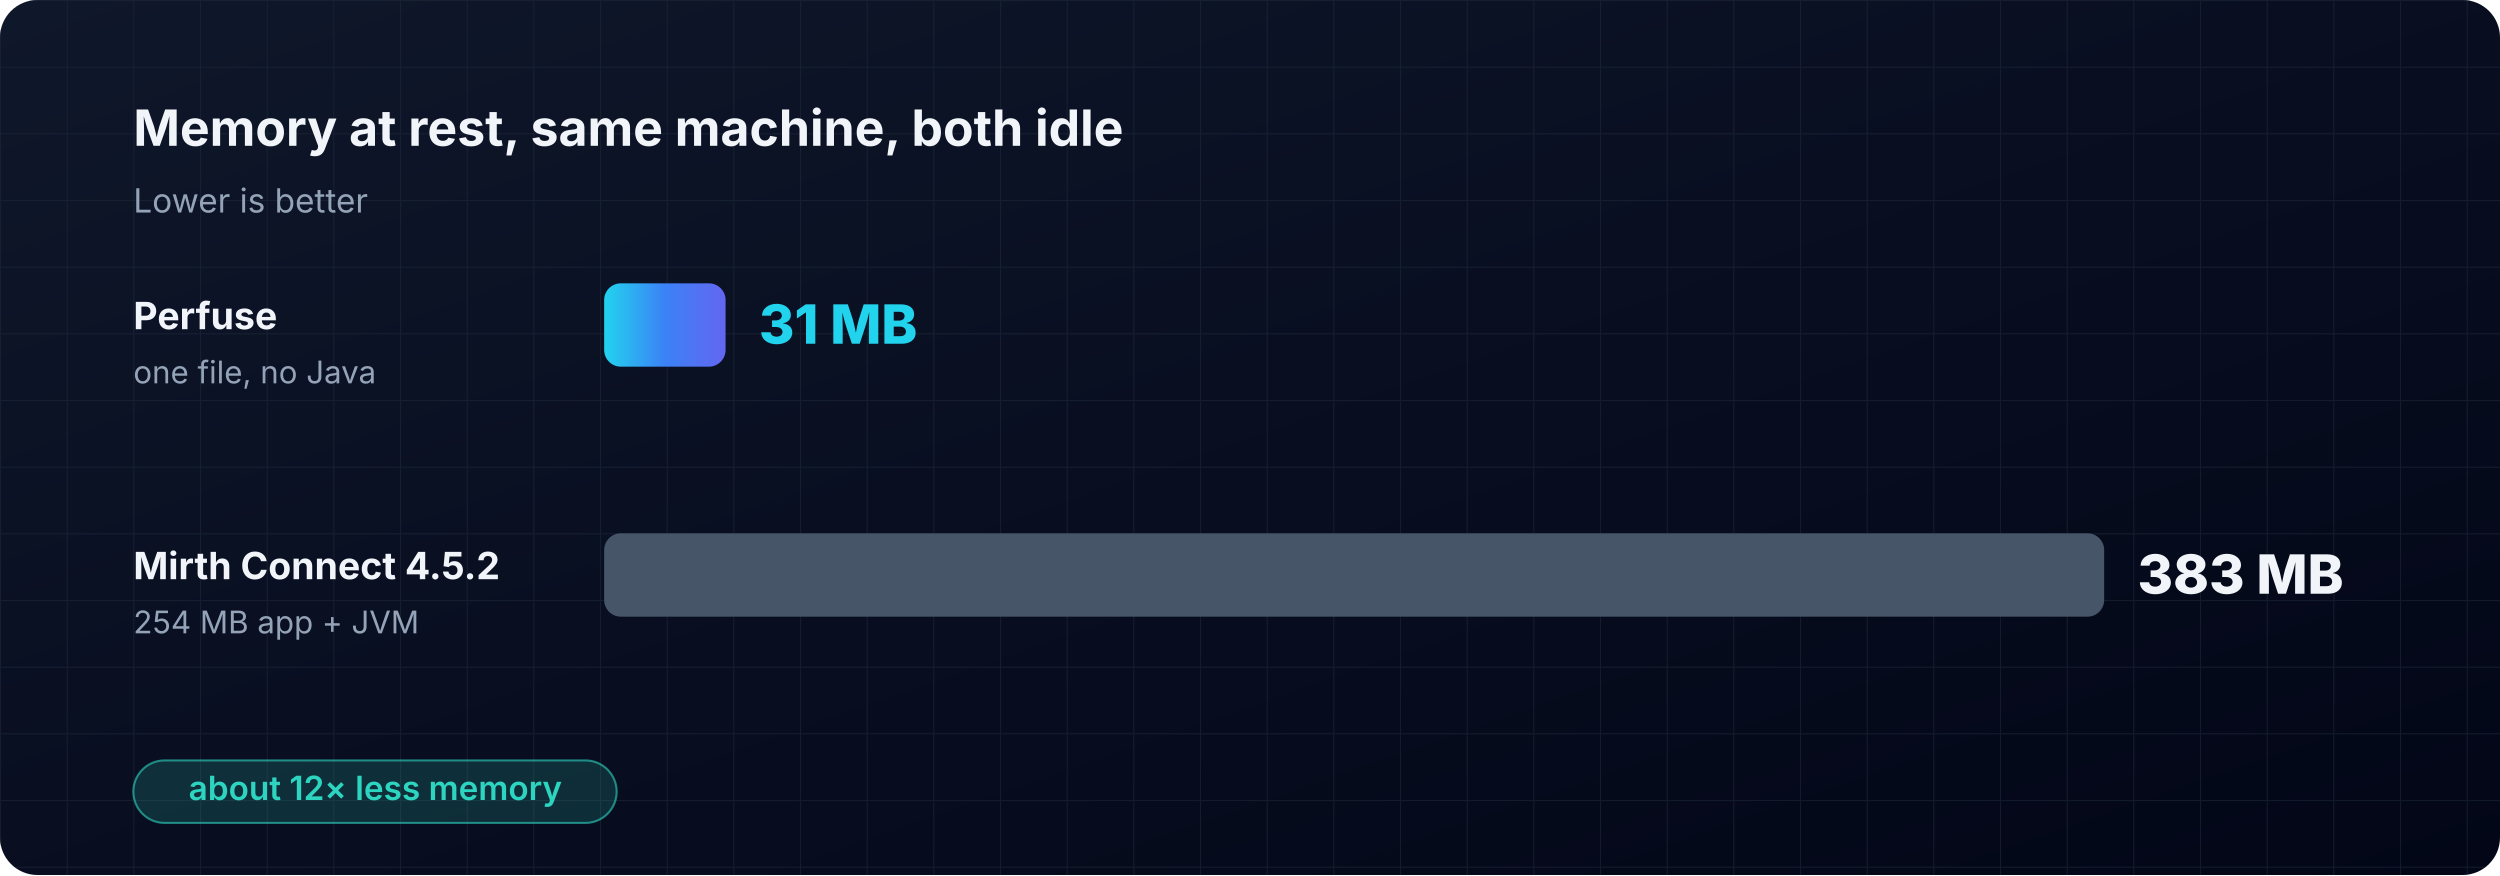
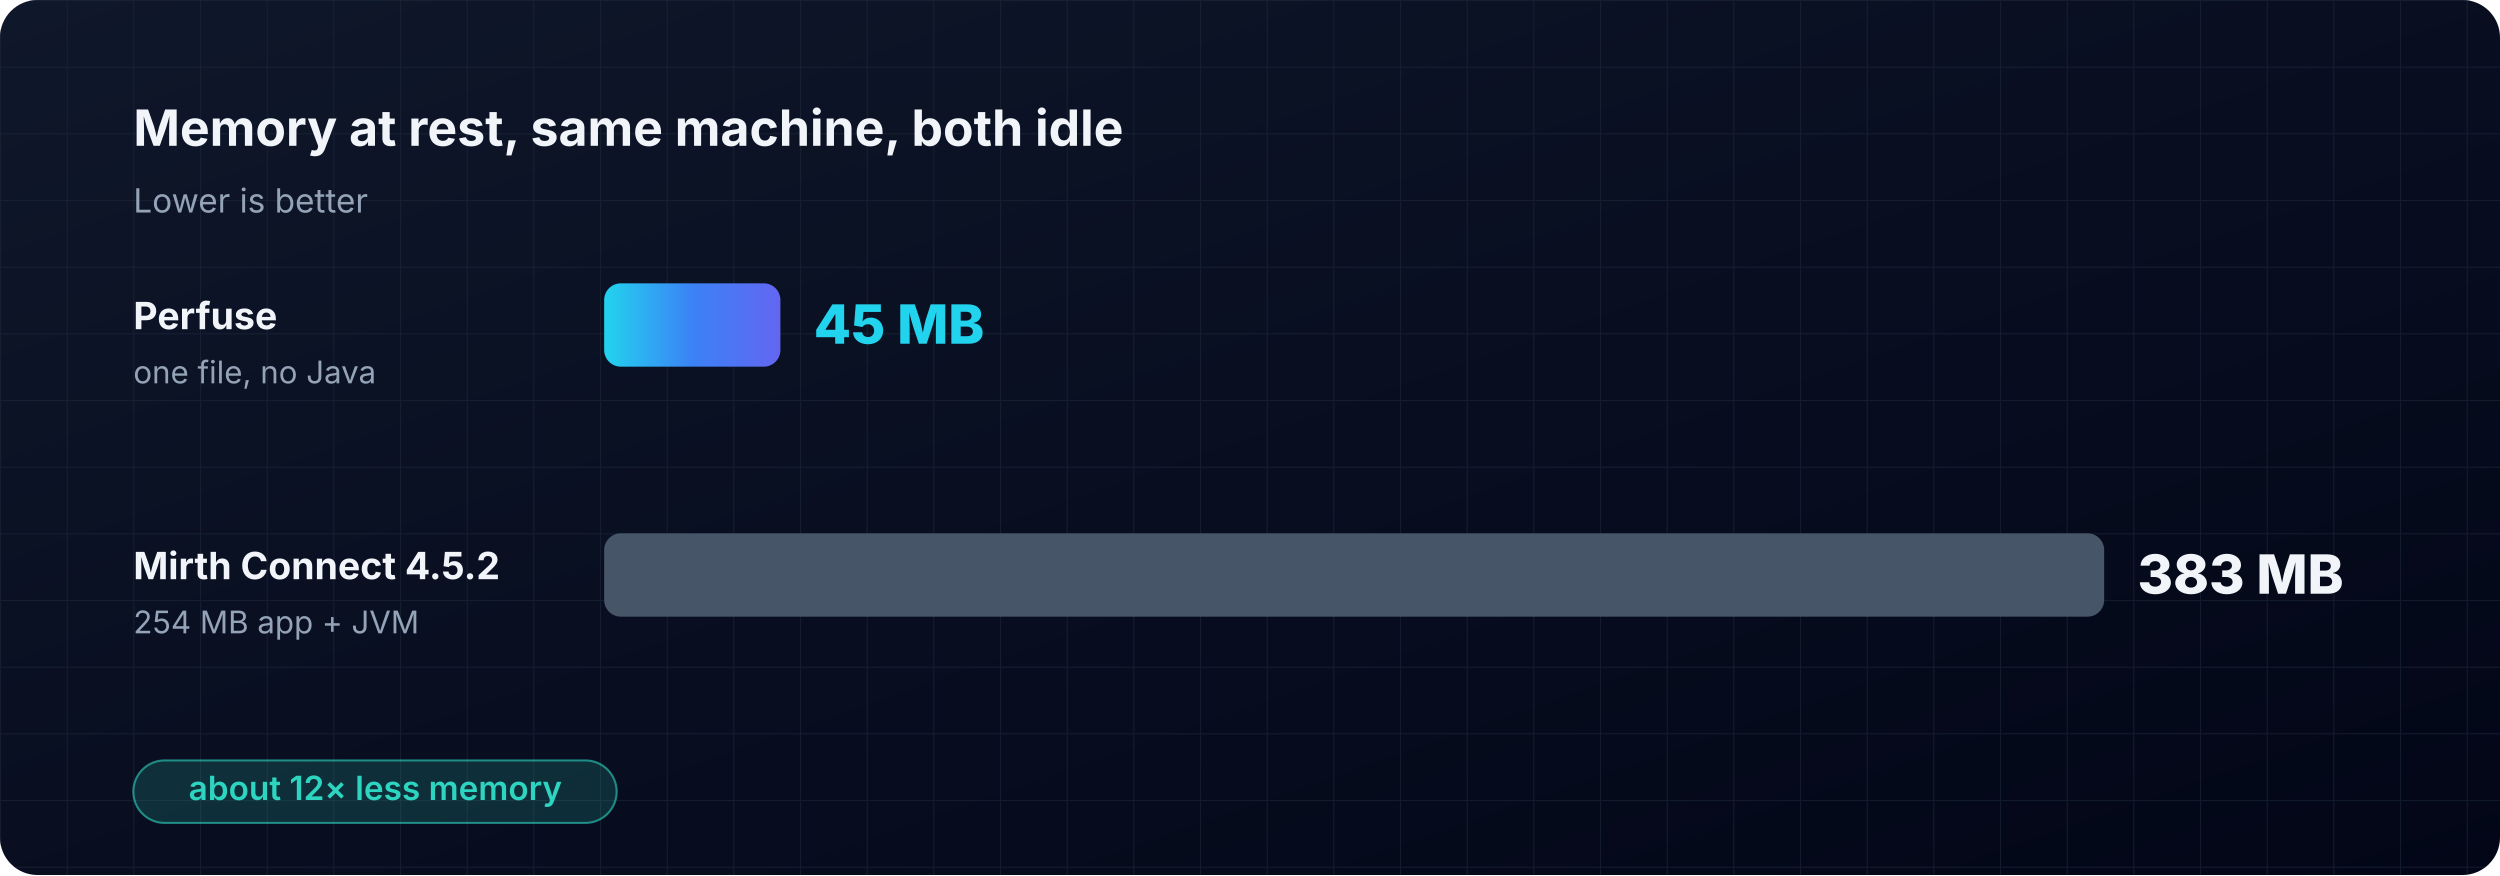
- <svg xmlns="http://www.w3.org/2000/svg" viewBox="0 0 1200 420" width="1200" height="420" role="img" aria-label="Bar chart: Perfuse uses 31 MB of memory at rest against Mirth Connect 4.5.2's 383 MB, measured on the same machine with both idle. Perfuse is one file; Mirth is a 254 MB application plus a Java runtime.">
+ <svg xmlns="http://www.w3.org/2000/svg" viewBox="0 0 1200 420" width="1200" height="420" role="img" aria-label="Bar chart: Perfuse uses 45 MB of memory at rest against Mirth Connect 4.5.2's 383 MB, measured on the same machine with both idle. Perfuse is one file; Mirth is a 254 MB application plus a Java runtime.">
  <defs>
    <linearGradient id="bg" x1="0" y1="0" x2="1" y2="1">
      <stop offset="0%" stop-color="#0f172a" />
      <stop offset="100%" stop-color="#020617" />
    </linearGradient>
    <linearGradient id="flow" x1="0" y1="0" x2="1" y2="0">
      <stop offset="0%" stop-color="#22d3ee" />
      <stop offset="50%" stop-color="#3b82f6" />
      <stop offset="100%" stop-color="#6366f1" />
    </linearGradient>
    <linearGradient id="flowLine" gradientUnits="userSpaceOnUse" x1="0" y1="0" x2="1200" y2="0">
      <stop offset="0%" stop-color="#22d3ee" />
      <stop offset="50%" stop-color="#3b82f6" />
      <stop offset="100%" stop-color="#6366f1" />
    </linearGradient>
    <linearGradient id="hero" x1="0" y1="0" x2="1" y2="1">
      <stop offset="0%" stop-color="#22d3ee" stop-opacity="0.9" />
      <stop offset="100%" stop-color="#6366f1" stop-opacity="0.9" />
    </linearGradient>
    <radialGradient id="halo" cx="0.5" cy="0.5" r="0.5">
      <stop offset="0%" stop-color="#3b82f6" stop-opacity="0.45" />
      <stop offset="100%" stop-color="#3b82f6" stop-opacity="0" />
    </radialGradient>
    <filter id="glow" x="-50%" y="-50%" width="200%" height="200%">
      <feGaussianBlur stdDeviation="6" result="b" />
      <feMerge>
        <feMergeNode in="b" />
        <feMergeNode in="SourceGraphic" />
      </feMerge>
    </filter>
    <filter id="lift" x="-20%" y="-20%" width="140%" height="160%">
      <feDropShadow dx="0" dy="6" stdDeviation="8" flood-color="#000" flood-opacity="0.35" />
    </filter>
    <marker id="tip" viewBox="0 0 10 10" refX="8" refY="5" markerWidth="6" markerHeight="6" orient="auto-start-reverse">
      <path d="M0 0 L10 5 L0 10 z" fill="#3b82f6" />
    </marker>
    <pattern id="grid" width="32" height="32" patternUnits="userSpaceOnUse">
      <path d="M32 0H0V32" fill="none" stroke="#1e293b" stroke-width="1" />
    </pattern>
  </defs>
  <rect width="1200" height="420" rx="18" fill="url(#bg)" />
  <rect width="1200" height="420" rx="18" fill="url(#grid)" opacity="0.55" />
  <text x="64" y="70" font-family="Inter, system-ui, -apple-system, 'Segoe UI', Roboto, sans-serif" font-size="24" font-weight="700" fill="#f1f5f9" text-anchor="start" opacity="1">Memory at rest, same machine, both idle</text>
  <text x="64" y="102" font-family="Inter, system-ui, -apple-system, 'Segoe UI', Roboto, sans-serif" font-size="16" font-weight="400" fill="#94a3b8" text-anchor="start" opacity="1">Lower is better</text>
  <text x="64" y="158" font-family="Inter, system-ui, -apple-system, 'Segoe UI', Roboto, sans-serif" font-size="18" font-weight="700" fill="#f1f5f9" text-anchor="start" opacity="1">Perfuse</text>
  <text x="64" y="184" font-family="Inter, system-ui, -apple-system, 'Segoe UI', Roboto, sans-serif" font-size="15" font-weight="400" fill="#94a3b8" text-anchor="start" opacity="1">one file, no Java</text>
-   <rect x="290" y="136" width="58.277" height="40" rx="8" fill="url(#flow)" stroke="none" stroke-width="1.5" />
-   <text x="364.277" y="165" font-family="Inter, system-ui, -apple-system, 'Segoe UI', Roboto, sans-serif" font-size="26" font-weight="800" fill="#22d3ee" text-anchor="start" opacity="1">31 MB</text>
+   <rect x="290" y="136" width="84.595" height="40" rx="8" fill="url(#flow)" stroke="none" stroke-width="1.5" />
+   <text x="390.595" y="165" font-family="Inter, system-ui, -apple-system, 'Segoe UI', Roboto, sans-serif" font-size="26" font-weight="800" fill="#22d3ee" text-anchor="start" opacity="1">45 MB</text>
  <text x="64" y="278" font-family="Inter, system-ui, -apple-system, 'Segoe UI', Roboto, sans-serif" font-size="18" font-weight="700" fill="#f1f5f9" text-anchor="start" opacity="1">Mirth Connect 4.5.2</text>
  <text x="64" y="304" font-family="Inter, system-ui, -apple-system, 'Segoe UI', Roboto, sans-serif" font-size="15" font-weight="400" fill="#94a3b8" text-anchor="start" opacity="1">254 MB app + JVM</text>
  <rect x="290" y="256" width="720.0" height="40" rx="8" fill="#475569" stroke="none" stroke-width="1.5" />
  <text x="1026.0" y="285" font-family="Inter, system-ui, -apple-system, 'Segoe UI', Roboto, sans-serif" font-size="26" font-weight="800" fill="#f1f5f9" text-anchor="start" opacity="1">383 MB</text>
  <rect x="64" y="365" width="232" height="30" rx="15.0" fill="#2dd4bf" fill-opacity="0.16" stroke="#2dd4bf" stroke-opacity="0.6" />
  <text x="180.16" y="384" font-family="Inter, system-ui, -apple-system, 'Segoe UI', Roboto, sans-serif" font-size="16" font-weight="600" fill="#2dd4bf" text-anchor="middle" opacity="1">about 12× less memory</text>
</svg>
